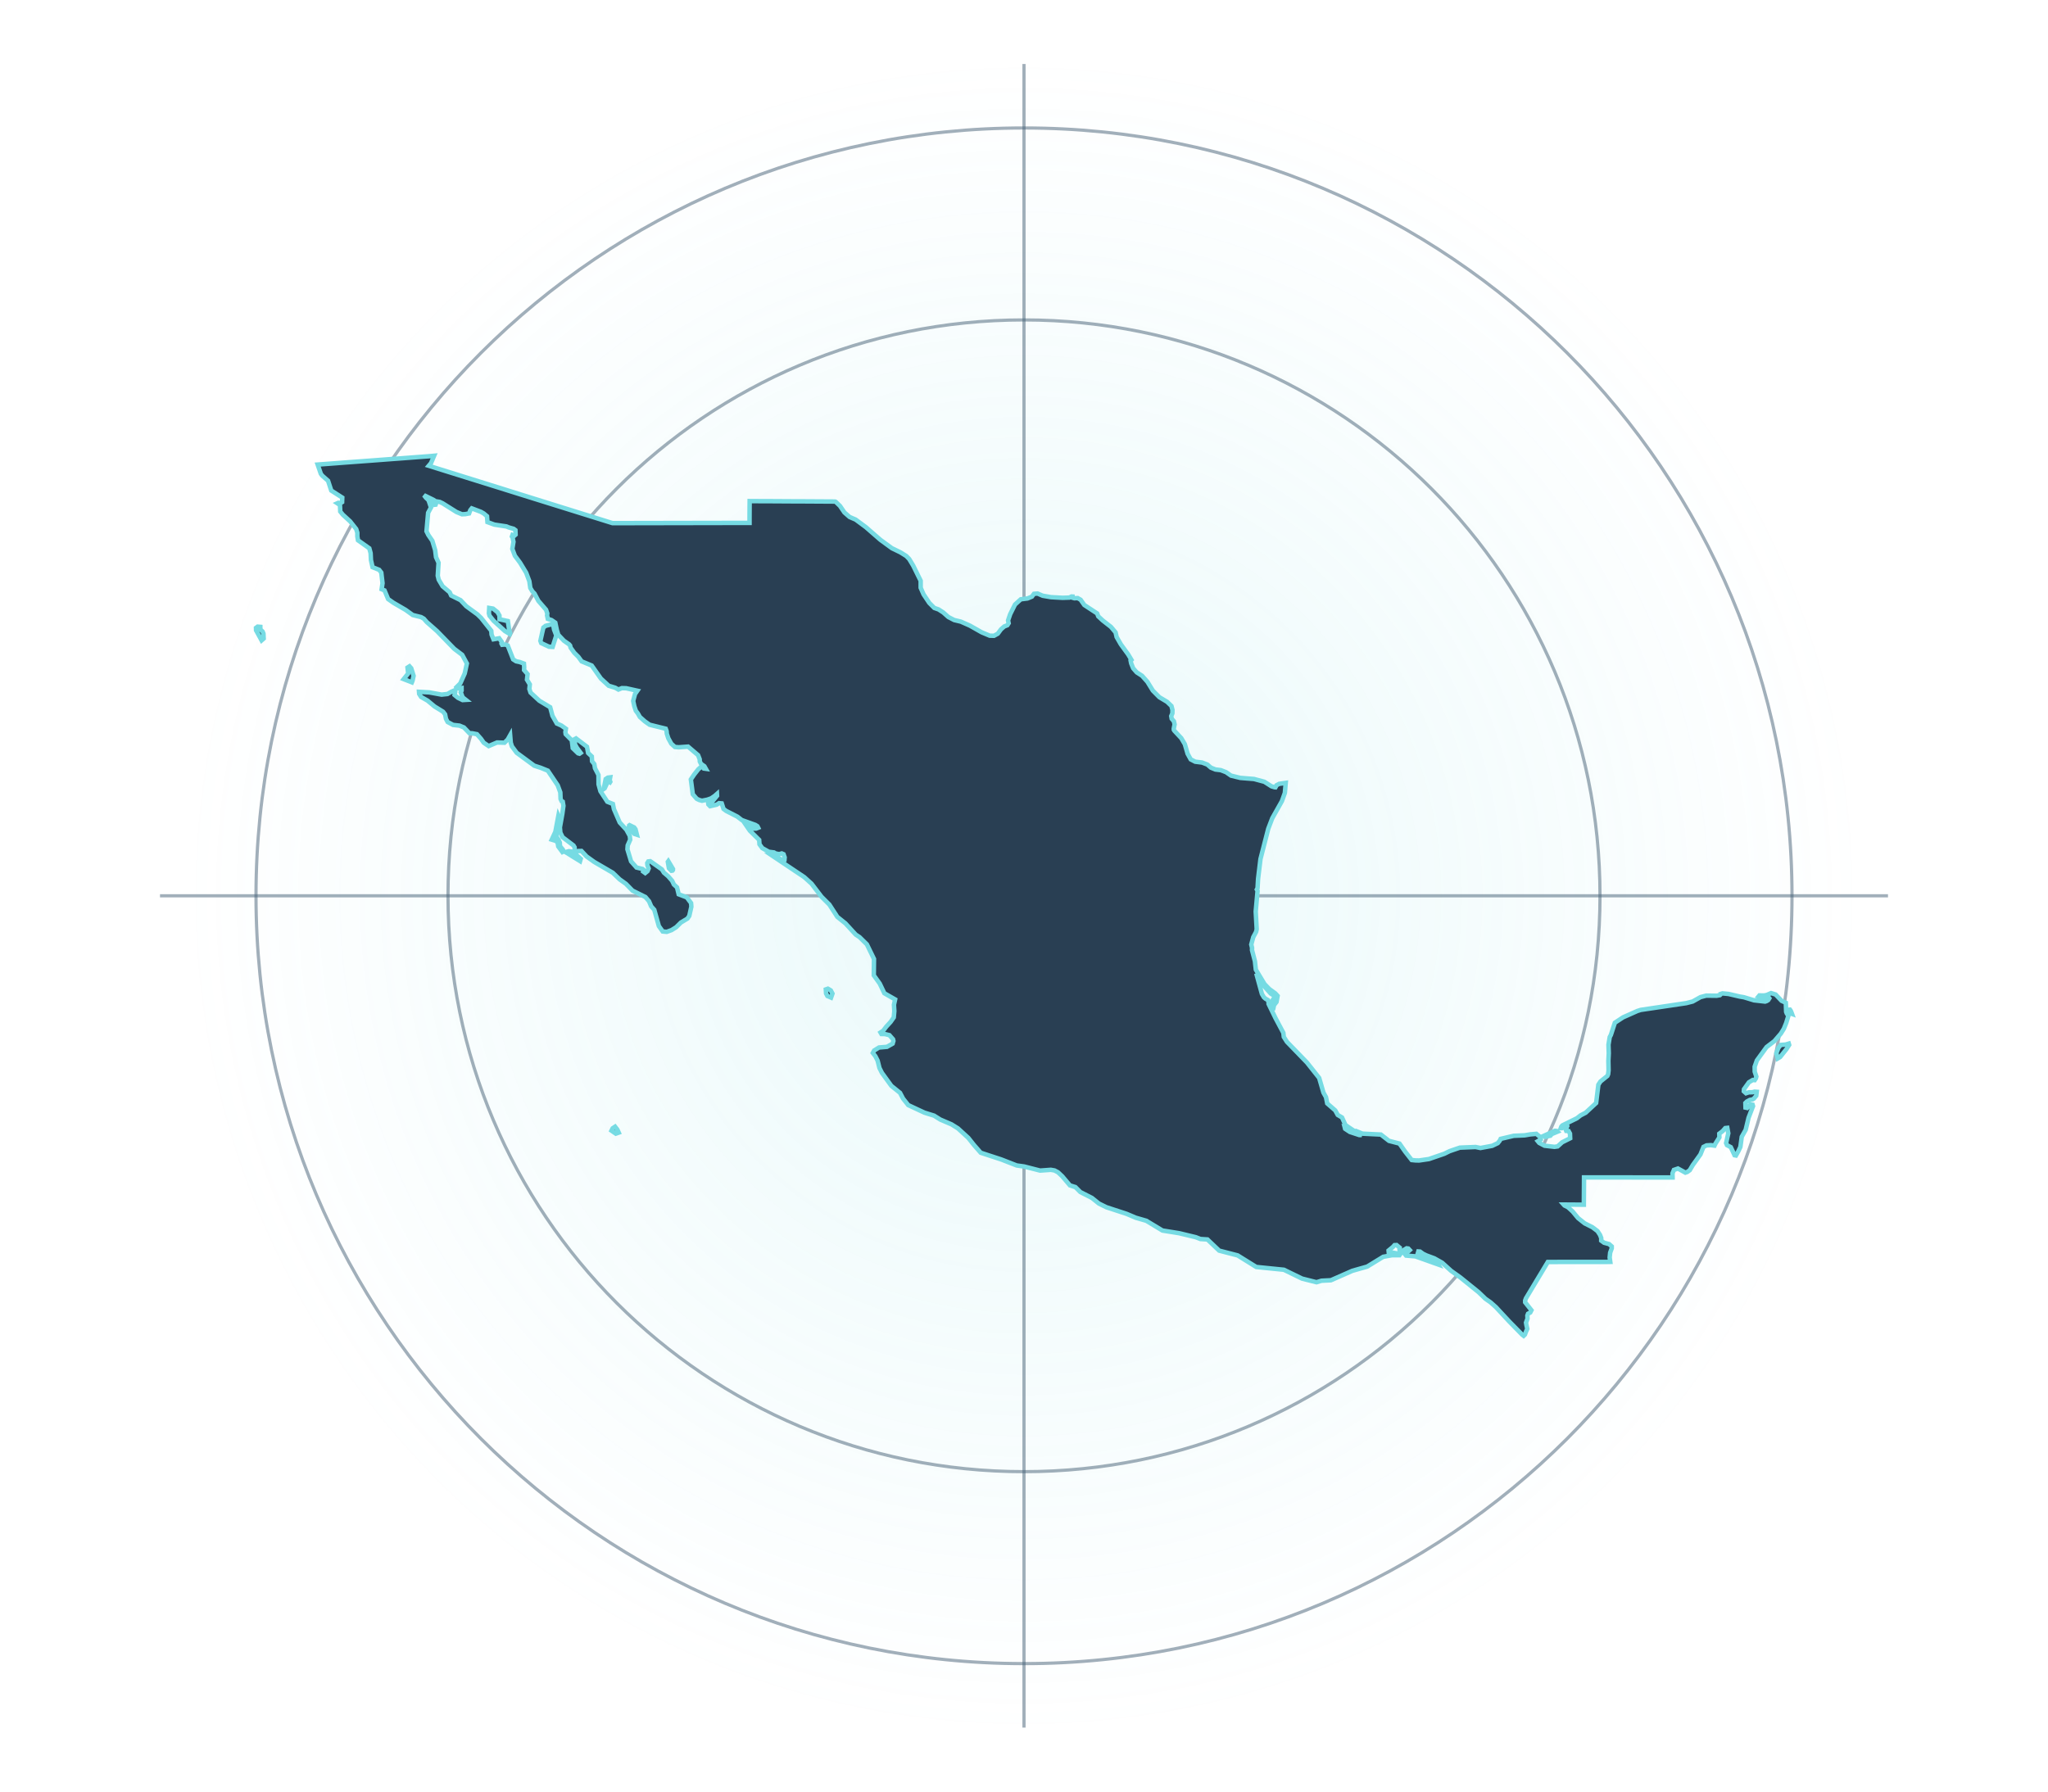
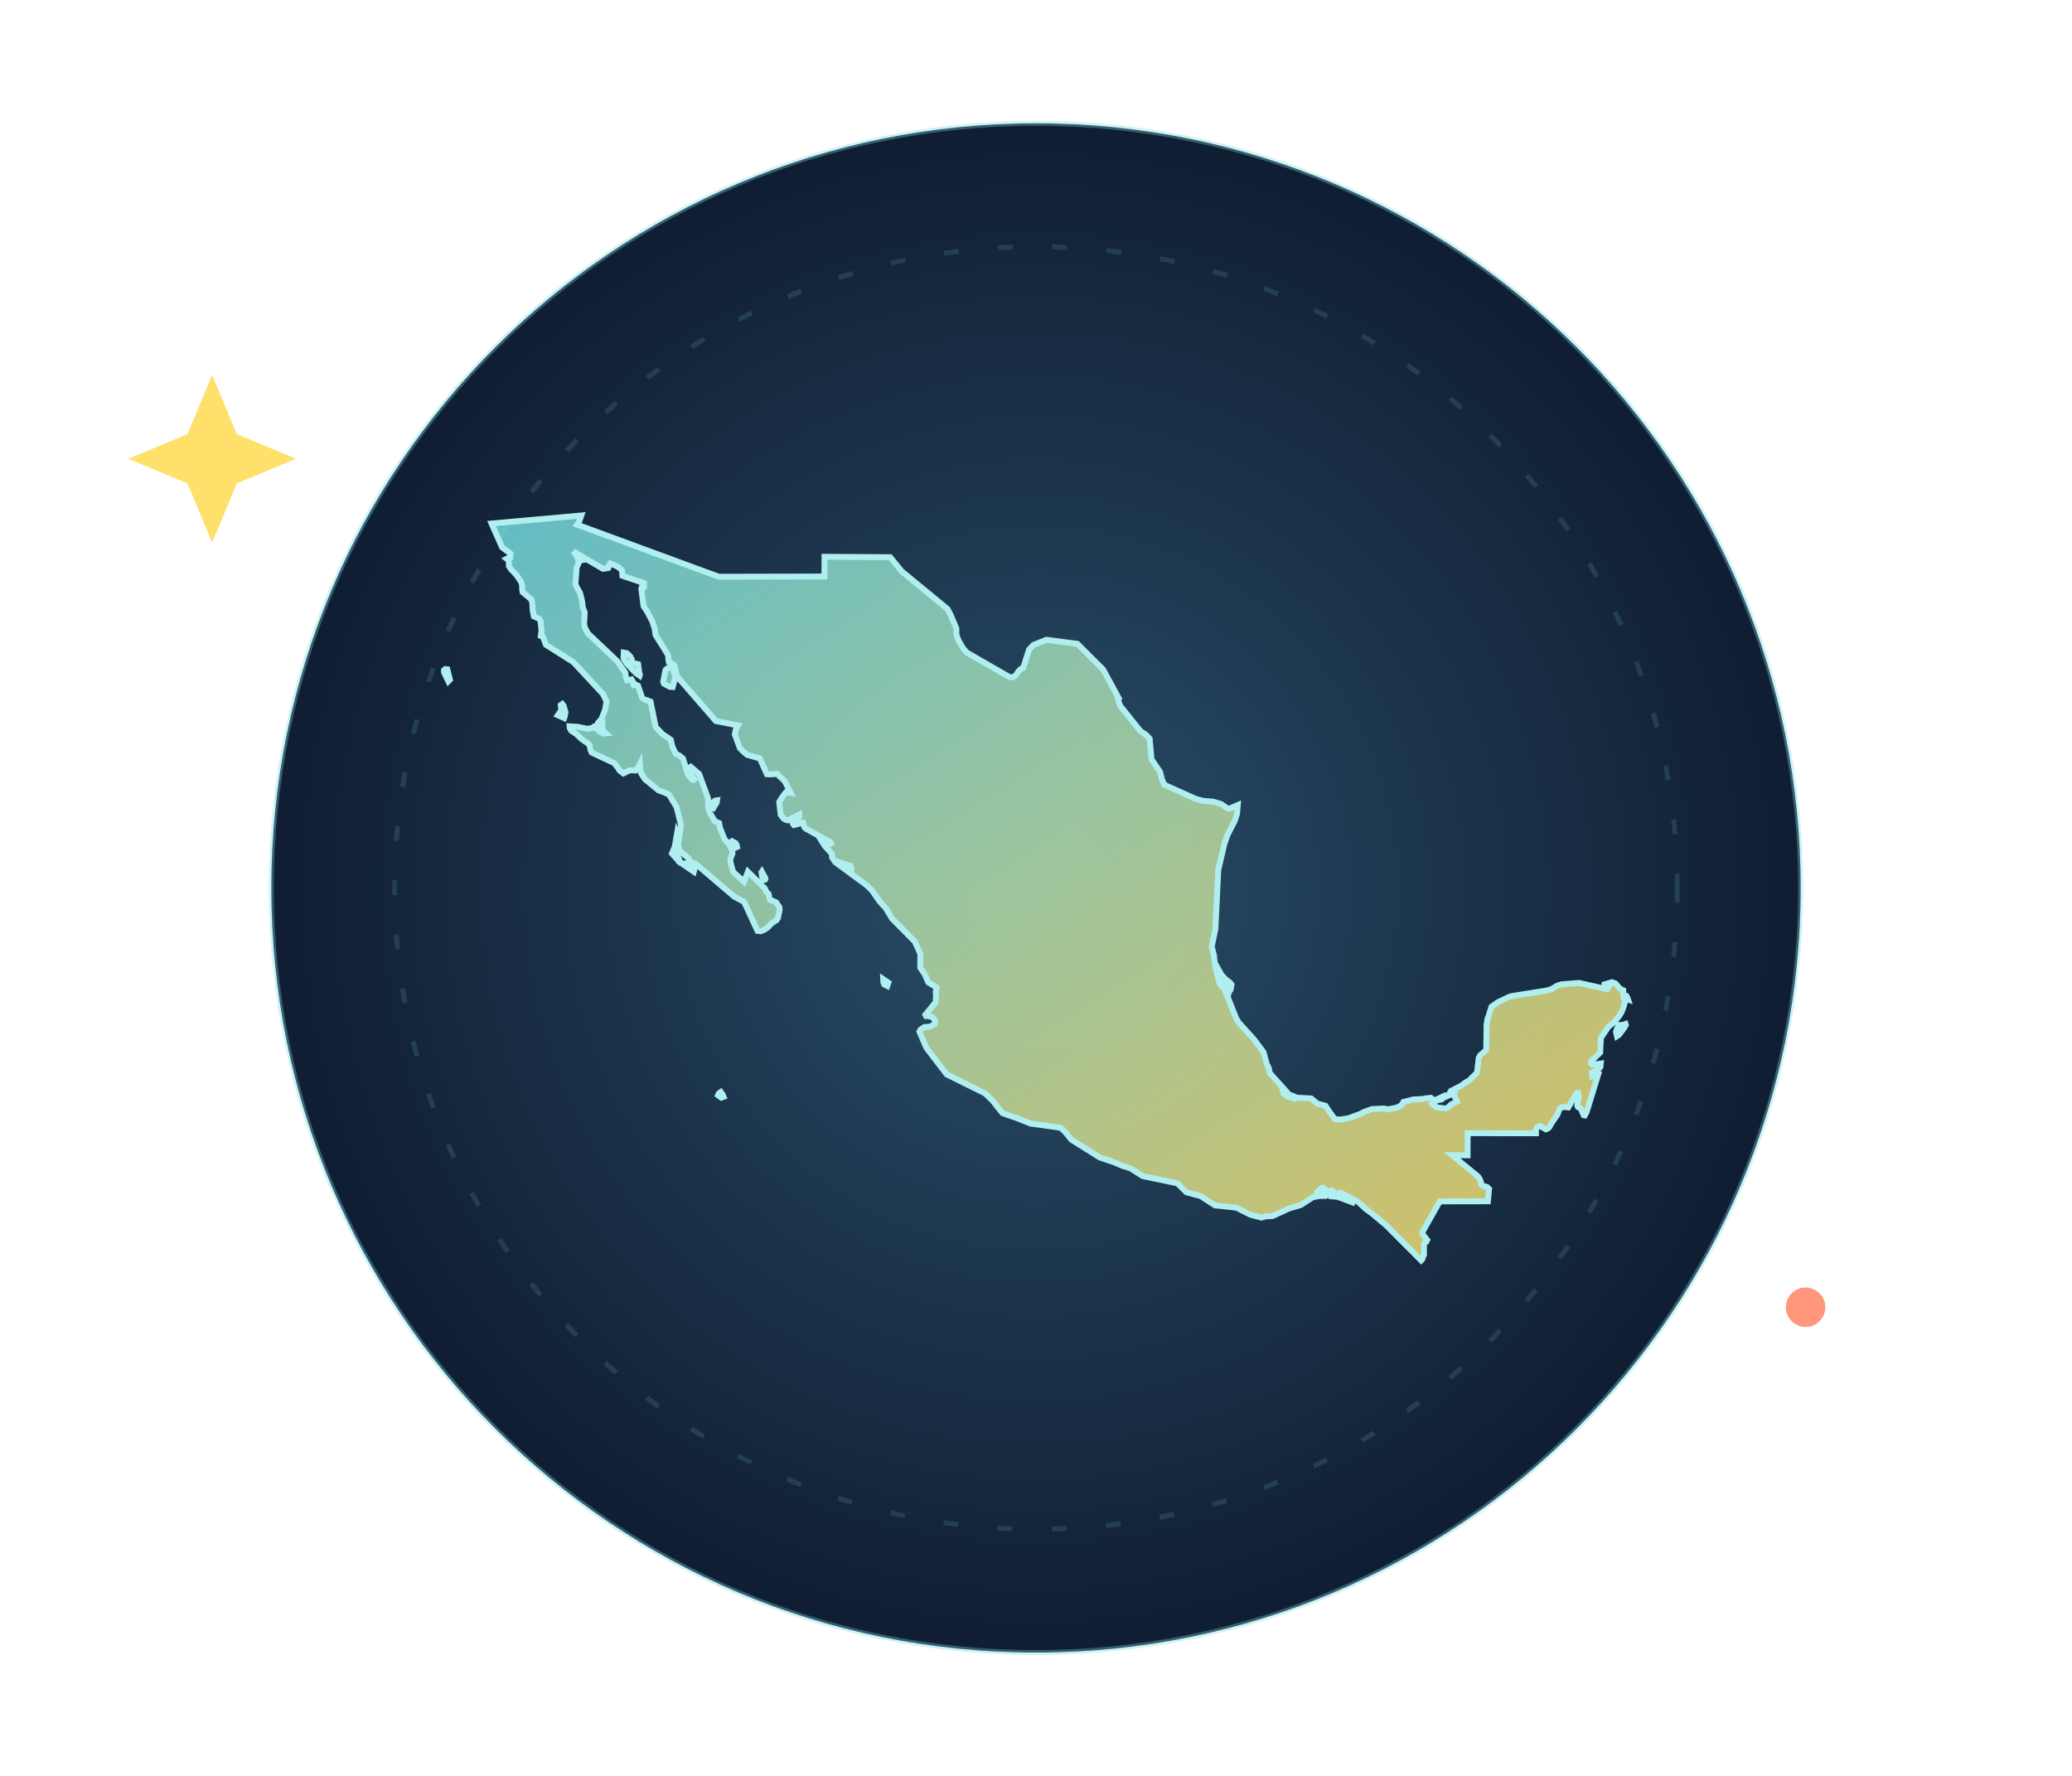
- <svg xmlns="http://www.w3.org/2000/svg" viewBox="0 0 640 560">
+ <svg xmlns="http://www.w3.org/2000/svg" viewBox="0 0 420 360">
  <defs>
-     <radialGradient id="glow">
-       <stop stop-color="#76dbe3" stop-opacity=".16" />
-       <stop offset="1" stop-color="#76dbe3" stop-opacity="0" />
+     <radialGradient id="night">
+       <stop stop-color="#294f69" />
+       <stop offset="1" stop-color="#101e33" />
    </radialGradient>
+     <linearGradient id="land" x2="1" y2="1">
+       <stop stop-color="#70dbe4" />
+       <stop offset="1" stop-color="#ffe06a" />
+     </linearGradient>
  </defs>
-   <circle cx="320" cy="280" r="260" fill="url(#glow)" />
-   <g fill="none" stroke="#456177" stroke-opacity=".5">
-     <circle cx="320" cy="280" r="240" />
-     <circle cx="320" cy="280" r="180" />
-     <path d="M50,280H590M320,20V540" />
-   </g>
-   <g fill="#293f53" fill-rule="evenodd" stroke="#76dbe3" stroke-width="1.4">
-     <path d="M99.27,145.21L103.61,144.89L107.94,144.56L112.27,144.24L116.60,143.92L120.94,143.59L125.27,143.27L129.60,142.94L133.93,142.62L135.66,142.46L134.70,144.74L133.98,145.59L141.16,147.83L148.34,150.07L155.52,152.31L162.70,154.56L169.88,156.80L177.06,159.04L184.24,161.28L191.42,163.52L196.77,163.51L202.12,163.50L207.47,163.49L212.82,163.48L218.17,163.47L223.52,163.46L228.87,163.45L234.23,163.44L234.23,161.74L234.24,160.03L234.25,158.33L234.27,156.63L237.59,156.65L240.92,156.66L244.25,156.68L247.58,156.70L250.91,156.71L254.23,156.73L257.56,156.75L260.89,156.77L261.01,156.79L261.15,156.85L262.50,158.15L263.88,160.18L265.51,161.60L267.39,162.41L270.59,164.78L275.11,168.72L278.71,171.35L281.40,172.66L283.21,173.79L284.13,174.74L285.37,176.79L287.71,181.53L287.71,183.71L288.61,185.77L290.40,188.45L291.96,190.02L293.30,190.49L294.77,191.44L296.36,192.86L298.19,193.81L300.26,194.30L303.12,195.57L306.77,197.64L309.27,198.69L310.62,198.73L311.81,198.07L312.82,196.70L313.82,195.82L314.80,195.43L315.20,194.80L315.02,193.93L315.68,191.99L317.19,188.96L319.00,187.32L321.10,187.06L322.47,186.49L323.12,185.61L324.24,185.52L325.84,186.21L328.45,186.66L332.06,186.86L334.19,186.79L334.84,186.45L335.18,186.47L335.20,186.84L335.74,187.00L336.78,186.95L337.69,187.46L338.85,189.11L342.86,191.74L342.86,191.74L343.20,192.64L344.60,193.94L347.16,195.94L348.62,197.67L348.95,199.12L350.27,201.41L352.55,204.55L353.57,206.24L353.32,206.48L353.50,207.36L354.11,208.88L355.24,210.17L356.89,211.23L358.57,213.12L360.26,215.86L362.31,217.93L364.71,219.36L366.08,220.68L366.40,221.91L366.37,222.96L366.01,223.83L366.16,224.66L366.84,225.45L367.06,226.41L366.80,227.75L366.82,228.13L366.82,228.13L367.01,228.43L369.15,230.73L370.25,232.59L371.12,235.56L371.12,235.58L372.10,237.36L373.50,238.08L375.65,238.35L377.28,238.97L378.40,239.94L379.81,240.52L381.51,240.73L383.14,241.36L384.70,242.44L387.61,243.15L391.87,243.49L395.12,244.36L397.34,245.78L398.32,246.07L398.58,246.09L398.71,245.87L398.88,245.47L399.74,245.01L401.79,244.71L401.52,247.84L400.60,250.40L397.59,255.74L396.33,259.04L393.90,268.50L393.15,274.70L392.98,277.61L392.76,278.03L392.99,278.46L392.41,284.91L392.72,290.42L392.53,291.27L391.64,292.93L391.02,295.23L391.27,296.25L391.25,296.96L392.16,300.45L392.45,303.08L395.15,307.58L396.67,309.15L398.55,310.51L399.25,311.28L398.91,313.19L398.14,314.16L397.81,315.70L397.43,314.43L397.58,312.78L398.18,311.89L398.20,311.24L397.09,310.55L395.07,308.29L392.59,304.28L394.35,310.68L394.96,311.71L395.43,312.14L396.22,312.59L396.42,313.28L396.43,313.80L398.60,318.25L401.05,322.85L401.19,324.11L402.17,325.65L408.42,332.11L412.24,336.93L413.57,341.51L414.37,342.94L414.76,344.90L417.27,347.09L418.04,348.50L419.38,349.29L420.46,351.66L422.51,353.05L422.02,353.07L420.23,352.37L420.35,352.83L421.85,353.82L424.80,354.79L425.53,354.79L424.37,354.28L423.39,353.61L423.73,353.51L425.79,354.35L431.53,354.63L434.06,356.60L437.34,357.45L439.11,359.97L441.16,362.59L442.46,362.72L443.49,362.73L446.56,362.28L451.35,360.63L452.99,359.82L456.20,358.72L461.11,358.52L462.64,358.83L466.31,358.15L468.06,357.31L468.67,356.54L468.95,355.98L472.36,355.18L473.03,355.02L476.48,354.87L478.14,354.58L480.10,354.40L481.52,355.59L481.51,356.16L480.57,356.71L481.01,357.24L482.69,358.12L485.76,358.47L486.76,358.33L488.18,357.04L490.68,355.79L490.62,354.33L490.18,353.53L489.45,353.48L489.28,353.04L489.78,351.97L489.65,351.61L488.10,352.63L487.74,352.63L487.91,352.15L488.23,351.77L492.79,349.53L493.95,348.62L495.52,347.81L498.79,344.77L499.49,339.05L500.14,338.05L502.31,336.30L502.54,335.77L502.68,334.57L502.62,331.57L502.74,329.21L502.65,326.54L503.04,324.16L503.40,323.49L504.64,319.68L507.21,317.99L511.68,316.00L512.71,315.67L526.96,313.55L528.96,313.04L531.41,311.67L533.20,311.20L536.46,311.24L537.47,311.06L537.66,310.87L537.67,310.69L538.27,310.50L540.16,310.68L543.69,311.50L544.97,311.71L548.13,312.67L551.60,313.06L552.10,312.89L552.56,312.60L552.91,312.04L552.55,311.55L552.21,311.59L551.63,311.85L550.92,311.88L549.55,311.47L549.82,311.14L551.23,311.17L552.12,311.00L553.46,310.41L554.88,310.86L556.74,312.82L558.07,313.44L558.17,316.28L558.37,316.79L558.86,317.54L558.19,319.74L557.45,321.56L556.52,323.06L554.50,325.41L552.05,327.28L549.02,331.46L548.33,333.42L548.35,334.98L548.86,336.50L548.71,337.06L548.34,337.62L547.73,337.57L546.53,338.30L544.99,340.46L544.95,341.11L545.63,341.72L546.51,341.43L547.66,341.40L548.30,341.22L548.97,341.27L548.82,342.51L548.09,343.38L547.64,343.66L546.82,343.81L545.90,344.31L545.43,344.77L545.47,346.20L545.98,346.31L547.06,345.24L547.69,345.30L547.82,345.74L546.42,349.40L545.52,353.15L544.30,355.32L543.87,358.49L543.23,359.84L542.48,361.17L542.05,361.09L540.87,358.57L539.67,357.92L539.41,357.30L540.09,354.24L539.78,352.54L539.15,352.61L538.34,353.54L537.28,354.35L537.31,355.51L536.09,357.45L535.79,358.09L534.62,357.94L533.28,358.02L532.34,358.49L531.39,360.84L529.00,364.16L528.05,365.76L527.28,366.32L526.67,366.53L525.99,366.15L524.36,365.25L523.10,365.68L522.66,366.73L522.68,368.04L519.50,368.04L514.09,368.04L507.20,368.03L500.57,368.03L495.01,368.02L494.99,370.98L494.97,373.61L494.95,376.56L491.88,376.53L488.64,376.51L488.90,376.80L490.01,377.36L491.45,378.68L493.15,380.74L495.21,382.38L497.63,383.60L499.22,384.80L499.99,385.97L500.38,386.96L500.38,387.79L501.27,388.44L502.85,388.87L503.67,389.60L503.67,390.20L503.17,391.56L503.02,393.06L503.21,394.42L502.08,394.44L499.34,394.44L495.15,394.45L491.30,394.45L488.27,394.45L483.69,394.46L482.44,396.54L480.35,400.01L478.46,403.16L476.87,405.80L476.61,406.50L476.61,407.06L478.57,409.54L478.21,410.25L477.52,410.63L477.30,411.21L477.35,412.15L476.88,413.41L477.03,414.27L477.28,415.34L476.87,416.26L476.54,417.15L476.14,417.54L475.70,417.20L471.67,413.09L467.46,408.56L465.80,407.08L464.20,405.96L462.04,403.88L456.37,399.30L453.45,397.21L450.70,394.71L448.23,393.32L445.79,392.42L444.71,391.90L443.76,391.21L443.23,391.17L442.97,392.09L443.82,392.56L444.84,392.96L445.65,392.98L446.50,393.32L449.00,394.58L449.41,395.23L442.30,392.70L439.41,392.46L439.10,392.07L440.54,390.74L440.09,390.26L439.57,390.19L438.03,391.11L437.45,391.17L437.35,390.57L437.42,390.00L436.43,389.17L435.79,389.20L435.27,389.78L433.93,390.88L433.97,391.32L436.62,391.79L437.53,392.05L437.32,392.35L435.05,392.34L432.25,392.84L427.25,395.90L422.60,397.22L415.91,400.17L412.96,400.32L411.41,400.79L406.91,399.66L401.21,396.89L392.58,396.02L386.76,392.40L380.99,390.91L377.33,387.42L375.12,387.28L373.70,386.72L368.46,385.46L363.27,384.63L358.22,381.58L354.91,380.62L352.05,379.41L345.75,377.35L343.42,376.20L341.21,374.43L337.61,372.60L336.07,371.06L334.36,370.52L331.91,367.63L330.62,366.42L329.54,365.85L328.38,365.65L325.03,365.89L320.03,364.61L317.72,364.29L312.89,362.41L306.48,360.31L304.38,357.91L302.59,355.66L299.36,352.70L297.34,351.44L293.84,349.94L291.90,348.72L288.90,347.79L283.82,345.42L282.21,343.39L281.26,341.59L278.55,339.41L275.59,335.32L274.83,333.82L274.25,331.51L273.57,330.17L272.76,329.12L273.17,328.36L274.68,327.42L277.18,327.21L278.95,326.20L279.19,325.36L279.07,324.84L277.94,323.56L276.53,323.22L275.44,323.20L275.16,322.72L275.98,322.19L276.93,320.94L278.32,319.42L279.30,318.02L279.48,316.04L279.36,314.06L279.73,312.39L276.36,310.46L275.97,309.64L274.91,307.43L273.06,304.86L273.12,299.73L270.90,295.18L268.61,292.92L267.42,292.13L264.20,288.62L261.66,286.58L259.17,282.74L256.72,280.30L253.59,276.20L251.33,274.16L241.03,267.26L241.61,267.26L244.63,268.95L245.14,268.81L245.21,267.99L244.86,267.00L244.30,266.76L243.50,266.98L242.41,266.78L241.87,266.45L240.25,266.24L238.21,265.09L237.34,263.90L237.24,262.54L234.33,259.65L233.22,258.03L233.79,258.15L234.56,258.80L235.35,258.99L236.27,258.99L236.93,258.73L236.69,258.25L236.07,257.85L231.81,256.32L230.41,255.25L226.93,253.47L226.10,252.84L225.55,251.12L224.70,251.04L223.95,251.52L221.90,251.99L221.37,251.44L221.30,250.91L222.74,250.36L224.08,248.73L224.05,248.16L223.31,248.81L222.21,249.55L221.06,249.95L219.36,250.29L218.49,250.05L217.73,249.68L216.50,248.26L215.89,243.63L216.97,242.03L218.23,240.44L219.31,239.50L219.93,240.21L220.57,240.30L220.12,239.50L219.06,238.75L218.69,238.00L218.65,237.31L218.15,236.04L215.02,233.37L212.10,233.58L210.91,233.48L209.79,232.47L208.84,230.75L208.38,229.32L208.32,228.55L208.04,227.78L203.00,226.53L201.48,225.45L199.96,224.10L199.33,223.00L198.70,222.17L198.22,220.74L197.87,219.09L198.44,216.94L199.17,215.90L195.70,215.13L194.34,215.09L193.25,215.53L192.26,214.97L190.22,214.35L187.78,212.10L184.91,208.03L181.76,206.72L180.74,205.31L179.45,204.03L178.32,202.45L178.15,201.77L177.81,201.38L176.23,200.28L174.46,198.42L174.01,196.92L173.53,194.63L172.35,193.82L171.19,193.44L170.96,192.35L171.03,191.74L170.64,190.59L168.24,187.81L167.03,185.53L166.36,184.83L165.73,183.79L165.42,181.66L164.43,179.02L162.50,175.85L160.90,173.71L160.10,171.56L160.46,169.36L160.18,168.02L159.98,167.70L160.14,167.26L160.67,167.51L161.12,167.11L161.07,165.71L160.51,165.29L158.96,164.85L158.27,164.55L154.49,163.98L152.33,163.19L152.19,161.35L151.18,160.50L150.28,159.98L147.43,158.90L146.98,159.45L146.59,160.48L145.41,160.70L144.37,160.75L142.64,160.03L138.33,157.32L137.42,156.89L136.07,156.66L135.41,156.22L132.50,154.79L133.08,155.55L133.92,156.34L134.68,158.63L133.79,160.28L133.28,166.06L133.85,167.21L135.11,169.05L135.99,171.98L136.26,174.16L137.05,175.89L136.80,179.96L137.10,181.20L138.30,183.23L140.53,185.13L140.99,186.14L143.92,187.59L145.70,189.48L149.22,192.05L150.34,193.14L153.52,197.16L153.62,198.35L154.21,199.82L155.99,199.51L156.79,200.63L156.70,201.14L156.92,201.54L157.85,201.45L158.66,201.75L160.36,206.10L161.27,206.69L162.43,206.94L163.73,207.42L163.81,208.54L163.77,209.43L164.87,210.71L164.68,212.45L165.57,213.92L165.43,215.35L165.80,216.48L168.55,219.03L171.93,221.06L172.64,223.73L174.02,226.16L175.43,226.78L176.85,227.79L176.68,228.84L176.78,229.48L178.68,231.40L178.99,233.85L180.64,235.45L181.10,235.58L181.46,235.33L180.27,233.72L179.69,232.68L179.61,231.03L180.01,230.81L183.43,233.41L183.79,235.36L184.94,236.45L185.02,237.94L185.72,238.83L185.93,240.11L187.02,242.23L187.05,245.16L187.64,247.31L189.79,250.60L191.53,251.29L191.85,252.90L193.66,257.08L195.75,259.35L196.80,261.27L196.94,262.47L196.16,264.24L196.07,265.47L197.21,269.23L198.91,271.16L200.81,271.63L201.14,271.90L200.99,272.42L201.63,272.88L202.35,272.29L202.70,271.45L202.33,270.48L202.27,269.77L202.59,269.26L203.21,269.19L206.85,271.76L207.46,272.75L208.81,273.90L210.05,275.33L210.58,276.45L211.57,277.37L212.09,279.53L214.62,280.49L215.96,282.27L216.05,283.40L215.40,286.29L214.83,287.12L212.79,288.35L211.30,289.82L209.87,290.72L208.35,291.27L207.10,291.15L205.89,289.46L204.46,284.37L203.50,283.30L202.82,281.71L201.70,280.39L197.66,278.38L195.61,276.27L193.63,274.85L191.51,272.81L185.70,269.42L183.30,267.70L181.71,265.99L180.69,266.01L179.90,266.19L179.60,265.72L179.56,264.84L179.21,264.26L175.82,261.69L175.11,260.26L174.97,258.61L175.73,254.36L176.07,251.87L175.86,250.59L175.50,250.42L175.18,249.72L175.10,247.67L174.28,245.45L171.20,240.89L168.95,239.98L166.95,239.33L161.46,235.29L159.97,233.28L159.61,232.13L159.42,229.80L158.66,231.15L157.65,232.15L155.33,232.08L152.71,233.20L151.16,232.14L150.32,230.94L149.04,229.49L147.60,229.21L146.69,229.17L144.97,227.38L143.58,226.81L141.59,226.59L139.89,225.68L139.37,224.69L139.09,223.29L138.46,222.46L135.80,220.82L133.63,219.01L131.59,217.84L130.99,216.89L130.94,216.24L134.17,216.42L138.00,217.12L139.84,216.92L140.99,216.25L142.08,215.77L142.26,216.29L142.06,217.24L143.11,218.11L144.56,218.82L145.58,218.76L144.59,217.98L143.98,216.41L144.25,215.84L144.24,215.06L142.81,215.24L142.61,214.84L143.83,213.64L145.23,210.49L145.90,207.39L144.43,204.68L141.95,202.80L136.58,197.27L133.37,194.44L132.44,193.38L131.59,192.89L128.98,192.24L126.78,190.65L122.94,188.41L121.29,187.25L120.16,184.54L119.26,184.17L119.54,182.29L119.15,178.97L118.50,178.12L116.42,177.29L115.92,175.03L115.82,172.89L115.41,171.39L111.87,168.87L111.67,167.66L111.67,166.50L111.31,165.36L109.41,162.96L107.13,160.87L106.33,159.88L106.24,157.85L105.42,157.31L105.73,157.17L106.48,157.22L106.91,156.95L106.96,155.54L103.52,153.33L102.52,150.28L100.69,148.67L100.26,148.09L99.27,145.21Z" />
-     <path d="M556.32,330.37L555.53,330.84L555.11,329.17L555.74,327.55L556.49,326.61L558.00,326.50L558.99,326.20L559.11,326.61L558.30,327.87L556.32,330.37Z" />
-     <path d="M260.15,310.57L259.71,311.82L258.56,311.32L258.15,310.54L258.07,309.26L258.71,309.04L259.63,309.58L259.82,309.95L260.15,310.57Z" />
-     <path d="M193.35,354.02L192.43,354.34L191.09,353.41L191.45,352.67L192.21,352.17L192.93,353.10L193.35,354.02Z" />
-     <path d="M198.60,259.21L199.03,260.91L198.26,260.66L197.24,259.74L196.54,258.56L196.61,258.03L196.74,257.93L198.18,258.63L198.60,259.21Z" />
-     <path d="M159.42,197.92L159.31,198.18L157.77,197.24L154.26,194.05L152.98,192.45L152.78,191.70L152.88,190.03L154.08,190.23L155.48,191.35L156.08,192.39L156.11,193.58L158.71,194.14L159.08,196.71L159.42,197.92Z" />
-     <path d="M128.91,212.80L128.71,213.28L126.15,212.27L127.55,210.51L127.35,208.66L127.96,208.27L128.51,208.88L129.25,211.24L128.91,212.80Z" />
-     <path d="M173.84,198.63L172.70,202.20L171.54,202.14L169.13,201.01L168.87,200.31L169.80,196.17L170.50,195.62L172.60,195.07L172.93,195.58L173.15,196.80L173.84,198.63Z" />
-     <path d="M82.40,199.59L81.75,200.16L80.02,197.01L80.00,196.24L80.51,195.87L81.35,195.94L81.35,196.73L82.06,197.40L82.33,198.05L82.40,199.59Z" />
-     <path d="M559.73,316.20L560.00,316.93L559.74,316.84L559.39,316.29L559.14,315.60L559.35,315.58L559.54,315.82L559.73,316.20Z" />
-     <path d="M484.49,354.99L482.79,355.34L482.49,355.01L485.92,353.46L486.51,353.53L486.72,353.73L484.94,354.47L484.49,354.99Z" />
-     <path d="M210.14,272.12L209.82,272.17L209.04,271.37L208.70,269.39L208.85,269.18L210.31,271.63L210.29,271.93L210.14,272.12Z" />
-     <path d="M136.13,157.74L135.62,157.81L134.69,157.11L134.76,156.47L134.96,156.41L135.90,156.97L136.22,157.46L136.13,157.74Z" />
-     <path d="M190.53,243.81L190.72,244.36L190.62,244.52L190.01,244.14L188.96,246.40L188.65,246.61L189.28,243.51L189.94,243.07L190.68,242.98L190.53,243.81Z" />
-     <path d="M181.47,268.45L181.27,269.16L176.71,266.33L177.81,266.06L179.08,266.26L181.47,268.45Z" />
-     <path d="M176.05,266.14L175.74,266.31L174.45,264.56L174.26,263.36L173.73,262.85L172.42,262.45L173.55,260.00L174.50,254.94L174.92,255.87L173.91,261.00L173.96,261.67L174.43,262.30L174.94,263.36L175.00,264.50L175.89,265.57L176.05,266.14Z" />
-   </g>
+   <circle cx="210" cy="180" r="155" fill="url(#night)" />
+   <circle cx="210" cy="180" r="155" fill="none" stroke="#76dbe3" stroke-opacity=".35" />
+   <circle cx="210" cy="180" r="130" fill="none" stroke="#76dbe3" stroke-opacity=".15" stroke-dasharray="3 8" />
+   <path d="M99.637,106.131L117.831,104.495L117.353,105.848L116.99,106.356L145.709,116.916L167.112,116.87L167.133,112.873L180.445,112.954L182.755,115.792L192.067,123.456L192.688,124.647L193.858,127.394L193.858,128.652L194.305,129.842L195.2,131.382L195.983,132.288L204.634,137.257L205.311,137.282L205.904,136.904L206.412,136.122L206.912,135.617L207.402,135.392L208.597,131.676L209.5,130.732L212.119,129.694L218.391,130.517L223.582,135.686L226.783,141.562L226.659,141.701L226.748,142.203L227.054,143.067L231.155,148.193L232.358,148.997L233.039,149.745L233.408,153.933L235.124,156.435L235.559,158.096L235.561,158.11L236.048,159.102L242.352,161.936L243.807,162.33L245.937,162.52L247.558,163.006L248.67,163.793L249.16,163.952L250.897,163.198L250.758,164.935L250.301,166.359L248.793,169.311L248.165,171.138L246.949,176.343L246.362,188.307L245.626,191.854L246.081,193.745L246.225,195.162L247.577,197.59L248.336,198.435L249.277,199.167L249.623,199.58L249.453,200.607L249.07,201.128L248.906,201.951L249.101,199.56L248.547,199.187L247.534,197.969L246.297,195.809L247.178,199.258L247.48,199.81L247.714,200.04L248.108,200.281L250.593,206.456L251.084,207.281L254.209,210.727L256.121,213.293L256.785,215.727L257.186,216.484L257.381,217.52L261.253,221.832L261.008,221.845L260.117,221.475L260.176,221.719L260.927,222.239L262.398,222.75L262.765,222.752L262.186,222.486L261.694,222.128L261.866,222.076L262.893,222.522L265.767,222.67L267.032,223.709L268.671,224.156L269.553,225.481L270.578,226.865L271.232,226.93L271.743,226.936L273.282,226.703L275.673,225.833L276.496,225.406L278.102,224.827L280.557,224.721L281.319,224.884L283.155,224.522L284.03,224.08L284.334,223.678L284.477,223.381L286.179,222.956L286.514,222.872L288.238,222.796L289.071,222.64L290.051,222.548L290.758,223.172L290.757,223.476L290.286,223.766L290.506,224.045L291.344,224.507L292.882,224.694L293.38,224.62L294.088,223.939L295.339,223.278L294.638,221.827L294.892,221.261L294.825,221.071L294.049,221.613L293.87,221.612L293.956,221.359L294.116,221.157L296.393,219.975L296.976,219.489L297.763,219.06L299.395,217.453L299.744,214.419L300.071,213.888L301.153,212.954L301.27,212.673L301.327,207.756L301.522,206.483L301.697,206.128L302.319,204.087L303.607,203.183L305.843,202.113L306.356,201.935L313.48,200.801L314.479,200.524L315.704,199.787L316.598,199.538L320.08,199.255L325.802,200.533L326.276,199.725L324.774,199.683L326.728,199.113L327.438,199.352L328.369,200.405L329.033,200.739L329.086,202.263L329.185,202.541L329.428,202.942L329.098,204.121L328.725,205.095L328.26,205.893L327.25,207.149L326.027,208.152L324.511,210.38L324.358,213.36L322.495,215.165L322.477,215.514L322.816,215.834L324.485,215.597L324.41,216.253L324.047,216.718L322.715,217.452L322.737,218.209L323.908,217.969L321.614,225.413L321.243,226.115L321.025,226.076L320.436,224.744L319.835,224.401L319.704,224.077L320.047,222.46L319.891,221.565L319.573,221.6L317.893,224.493L317.312,224.414L316.639,224.458L316.172,224.704L315.694,225.944L314.502,227.688L314.028,228.532L313.641,228.824L313.335,228.937L312.996,228.739L312.18,228.26L311.551,228.49L311.332,229.038L311.339,229.731L297.504,229.718L297.495,231.273L297.486,232.649L297.475,234.196L295.942,234.182L294.321,234.168L299.612,238.504L299.996,239.114L300.19,239.634L300.192,240.063L300.633,240.402L301.426,240.624L301.835,241.008L301.607,243.517L291.846,243.537L288.307,249.789L288.306,250.082L289.286,251.364L289.105,251.736L288.761,251.93L288.652,252.231L288.642,254.366L288.436,254.842L288.27,255.304L288.072,255.505L281.019,248.431L278.186,246.054L276.723,244.968L275.348,243.668L271.88,241.846L271.617,241.825L271.485,242.307L274.703,243.941L271.149,242.62L269.705,242.499L269.548,242.292L270.269,241.601L270.044,241.35L269.786,241.317L269.014,241.795L268.727,241.827L268.676,241.512L268.711,241.216L268.213,240.782L267.897,240.799L267.637,241.102L266.965,241.677L266.986,241.903L268.309,242.147L268.764,242.285L268.661,242.438L267.527,242.436L266.126,242.696L263.628,244.289L261.301,244.973L257.956,246.505L256.48,246.584L255.707,246.829L253.457,246.243L250.605,244.804L246.29,244.352L243.382,242.465L240.495,241.688L238.664,239.873L231.636,238.413L229.109,236.824L227.455,236.32L226.025,235.688L222.877,234.607L217.18,231.028L215.953,229.515L215.312,228.876L214.77,228.578L208.859,227.758L206.445,226.769L203.242,225.666L202.192,224.397L201.294,223.21L199.677,221.648L191.911,217.796L187.796,212.438L186.378,209.135L186.585,208.728L187.338,208.228L188.591,208.115L189.476,207.571L189.593,207.126L189.536,206.848L188.969,206.164L188.265,205.983L187.718,205.973L187.579,205.713L189.651,203.196L189.742,202.137L189.679,201.075L189.866,200.177L188.18,199.139L187.983,198.698L187.453,197.508L186.532,196.124L186.559,193.355L185.452,190.893L180.831,186.224L179.587,184.131L178.359,182.8L176.794,180.562L175.663,179.446L170.516,175.662L170.806,175.662L172.315,176.591L172.569,176.514L172.605,176.06L172.431,175.518L169.106,174.472L168.669,173.816L168.622,173.068L167.164,171.471L166.611,170.579L166.894,170.645L167.283,171.004L167.676,171.107L168.134,171.109L168.466,170.965L168.346,170.701L163.465,168.057L163.051,167.711L162.776,166.757L162.35,166.712L161.975,166.978L160.948,167.239L160.686,166.935L160.648,166.643L161.372,166.333L162.038,165.43L162.025,165.116L159.679,166.299L159.244,166.163L158.863,165.958L158.252,165.169L157.945,162.599L158.485,161.706L159.117,160.824L159.655,160.3L159.964,160.695L160.283,160.743L159.075,158.366L157.511,156.872L156.048,156.987L155.453,156.936L154.02,153.741L151.499,153.036L150.741,152.431L149.98,151.669L148.937,148.843L149.219,147.63L149.585,147.044L145.108,146.163L137.232,137.103L137.004,136.245L136.765,134.931L136.176,134.468L135.594,134.252L135.481,133.627L135.515,133.276L135.319,132.612L132.868,128.697L132.71,127.47L132.214,125.942L131.252,124.1L130.451,122.86L129.99,119.359L130.07,119.101L130.336,119.246L130.563,119.015L130.534,118.2L126.168,116.723L126.096,115.644L125.588,115.15L125.139,114.843L123.713,114.208L123.488,114.533L123.297,115.134L122.705,115.264L122.187,115.291L116.25,111.791L116.542,112.238L116.963,112.702L117.338,114.05L116.898,115.02L116.642,118.401L116.923,119.073L117.557,120.148L117.993,121.855L118.129,123.122L118.524,124.127L118.399,126.486L118.549,127.202L119.15,128.374L125.168,134.08L126.76,136.382L126.811,137.064L127.105,137.901L127.997,137.728L128.398,138.365L128.351,138.658L128.46,138.883L128.927,138.834L129.331,139.007L130.178,141.482L130.633,141.82L131.216,141.964L131.865,142.237L132.901,147.371L134.274,148.812L135.965,149.958L136.318,151.458L137.007,152.827L137.714,153.174L138.427,153.743L139.497,157.142L140.319,158.038L140.551,158.108L140.733,157.968L140.134,157.068L139.844,156.483L139.806,155.56L140.007,155.436L141.714,156.896L143.513,161.817L143.526,163.452L143.819,164.642L144.894,166.466L145.766,166.849L145.924,167.744L146.83,170.055L147.876,171.305L148.398,172.365L148.47,173.025L148.078,174L148.037,174.681L148.606,176.746L150.815,178.746L151.606,176.721L155.025,180.085L155.292,180.698L155.788,181.204L156.045,182.38L157.309,182.906L157.98,183.879L158.025,184.493L157.699,186.067L157.414,186.519L156.394,187.186L155.653,187.983L154.936,188.473L154.176,188.772L153.55,188.705L150.851,182.848L148.828,181.754L140.857,174.964L140.346,174.978L139.952,175.074L139.802,174.817L139.78,174.331L139.606,174.012L137.907,172.596L137.556,171.811L137.484,170.9L137.867,168.551L138.035,167.175L137.141,163.609L135.602,161.07L134.475,160.567L133.473,160.202L130.73,157.948L129.985,156.82L129.803,156.179L129.708,154.872L129.329,155.629L128.826,156.189L127.663,156.148L126.357,156.78L125.579,156.185L125.16,155.511L124.521,154.699L119.947,152.559L119.686,152.002L119.546,151.213L119.231,150.745L117.901,149.819L116.817,148.798L115.797,148.141L115.496,147.603L115.471,147.236L117.084,147.338L119.003,147.731L119.923,147.62L120.496,147.241L121.042,146.969L121.129,147.263L121.03,147.802L121.556,148.294L122.279,148.693L122.793,148.657L122.295,148.222L121.99,147.332L122.127,147.012L122.118,146.569L121.405,146.669L121.305,146.442L121.915,145.767L122.616,143.981L122.95,142.219L122.216,140.676L116.222,134.219L110.647,130.696L110.08,129.131L109.629,128.917L109.771,127.833L109.574,125.912L109.251,125.419L108.21,124.939L107.962,123.629L107.91,122.381L107.707,121.512L105.935,120.044L105.834,119.333L105.834,118.659L105.654,117.991L104.707,116.59L103.563,115.364L103.165,114.78L103.118,113.591L102.712,113.271L102.866,113.19L103.242,113.22L103.455,113.063L103.479,112.234L101.759,110.929ZM328.158,209.799L327.766,210.05L327.554,209.162L327.868,208.293L328.248,207.794L328.999,207.735L329.493,207.571L329.556,207.792L329.148,208.465ZM180.074,199.201L179.854,199.87L179.281,199.602L179.075,199.182L179.036,198.491ZM146.674,222.343L146.218,222.512L145.545,222.023L145.725,221.635L146.107,221.371L146.465,221.862ZM149.302,171.231L149.517,172.165L148.303,170.58L148.372,170.527L149.091,170.909ZM129.709,136.815L129.655,136.966L128.884,136.429L127.13,134.601L126.492,133.683L126.388,133.253L126.442,132.294L127.042,132.408L127.739,133.051L128.043,133.646L128.058,134.329L129.357,134.65L129.541,136.125ZM114.456,145.285L114.353,145.561L113.076,144.989L113.777,143.987L113.674,142.937L113.98,142.717L114.257,143.065L114.624,144.404ZM136.92,137.221L136.35,139.261L135.768,139.228L134.565,138.585L134.438,138.184L134.901,135.814L135.251,135.502L136.299,135.184L136.463,135.475L136.574,136.176ZM91.201,137.77L90.877,138.099L90.01,136.294L90,135.858L90.254,135.642L90.674,135.682ZM329.866,202.221L330,202.614L329.869,202.567L329.696,202.27L329.572,201.901L329.676,201.891L329.768,202.018ZM292.247,222.857L291.396,223.041L291.244,222.868L292.963,222.052L293.256,222.086L293.359,222.196L292.47,222.583ZM155.072,178.326L154.908,178.355L154.521,177.916L154.35,176.834L154.427,176.718L155.157,178.058L155.144,178.223ZM118.063,113.529L117.813,113.567L117.343,113.157L117.378,112.78ZM145.268,162.7L144.326,164.254L144.642,162.531L144.972,162.285L145.339,162.236ZM140.736,176.313L140.635,176.705L138.356,175.15L138.904,175.003L139.541,175.112ZM138.023,175.048L136.21,173.016L136.774,171.669L137.25,168.872L137.46,169.384L136.955,172.217L136.981,172.587Z" fill="url(#land)" fill-opacity=".83" stroke="#b0eef0" stroke-width="1.2" />
+   <path d="M43 76l5 12 12 5-12 5-5 12-5-12-12-5 12-5z" fill="#ffe06a" />
+   <circle cx="366" cy="265" r="4" fill="#ff977d" />
</svg>
